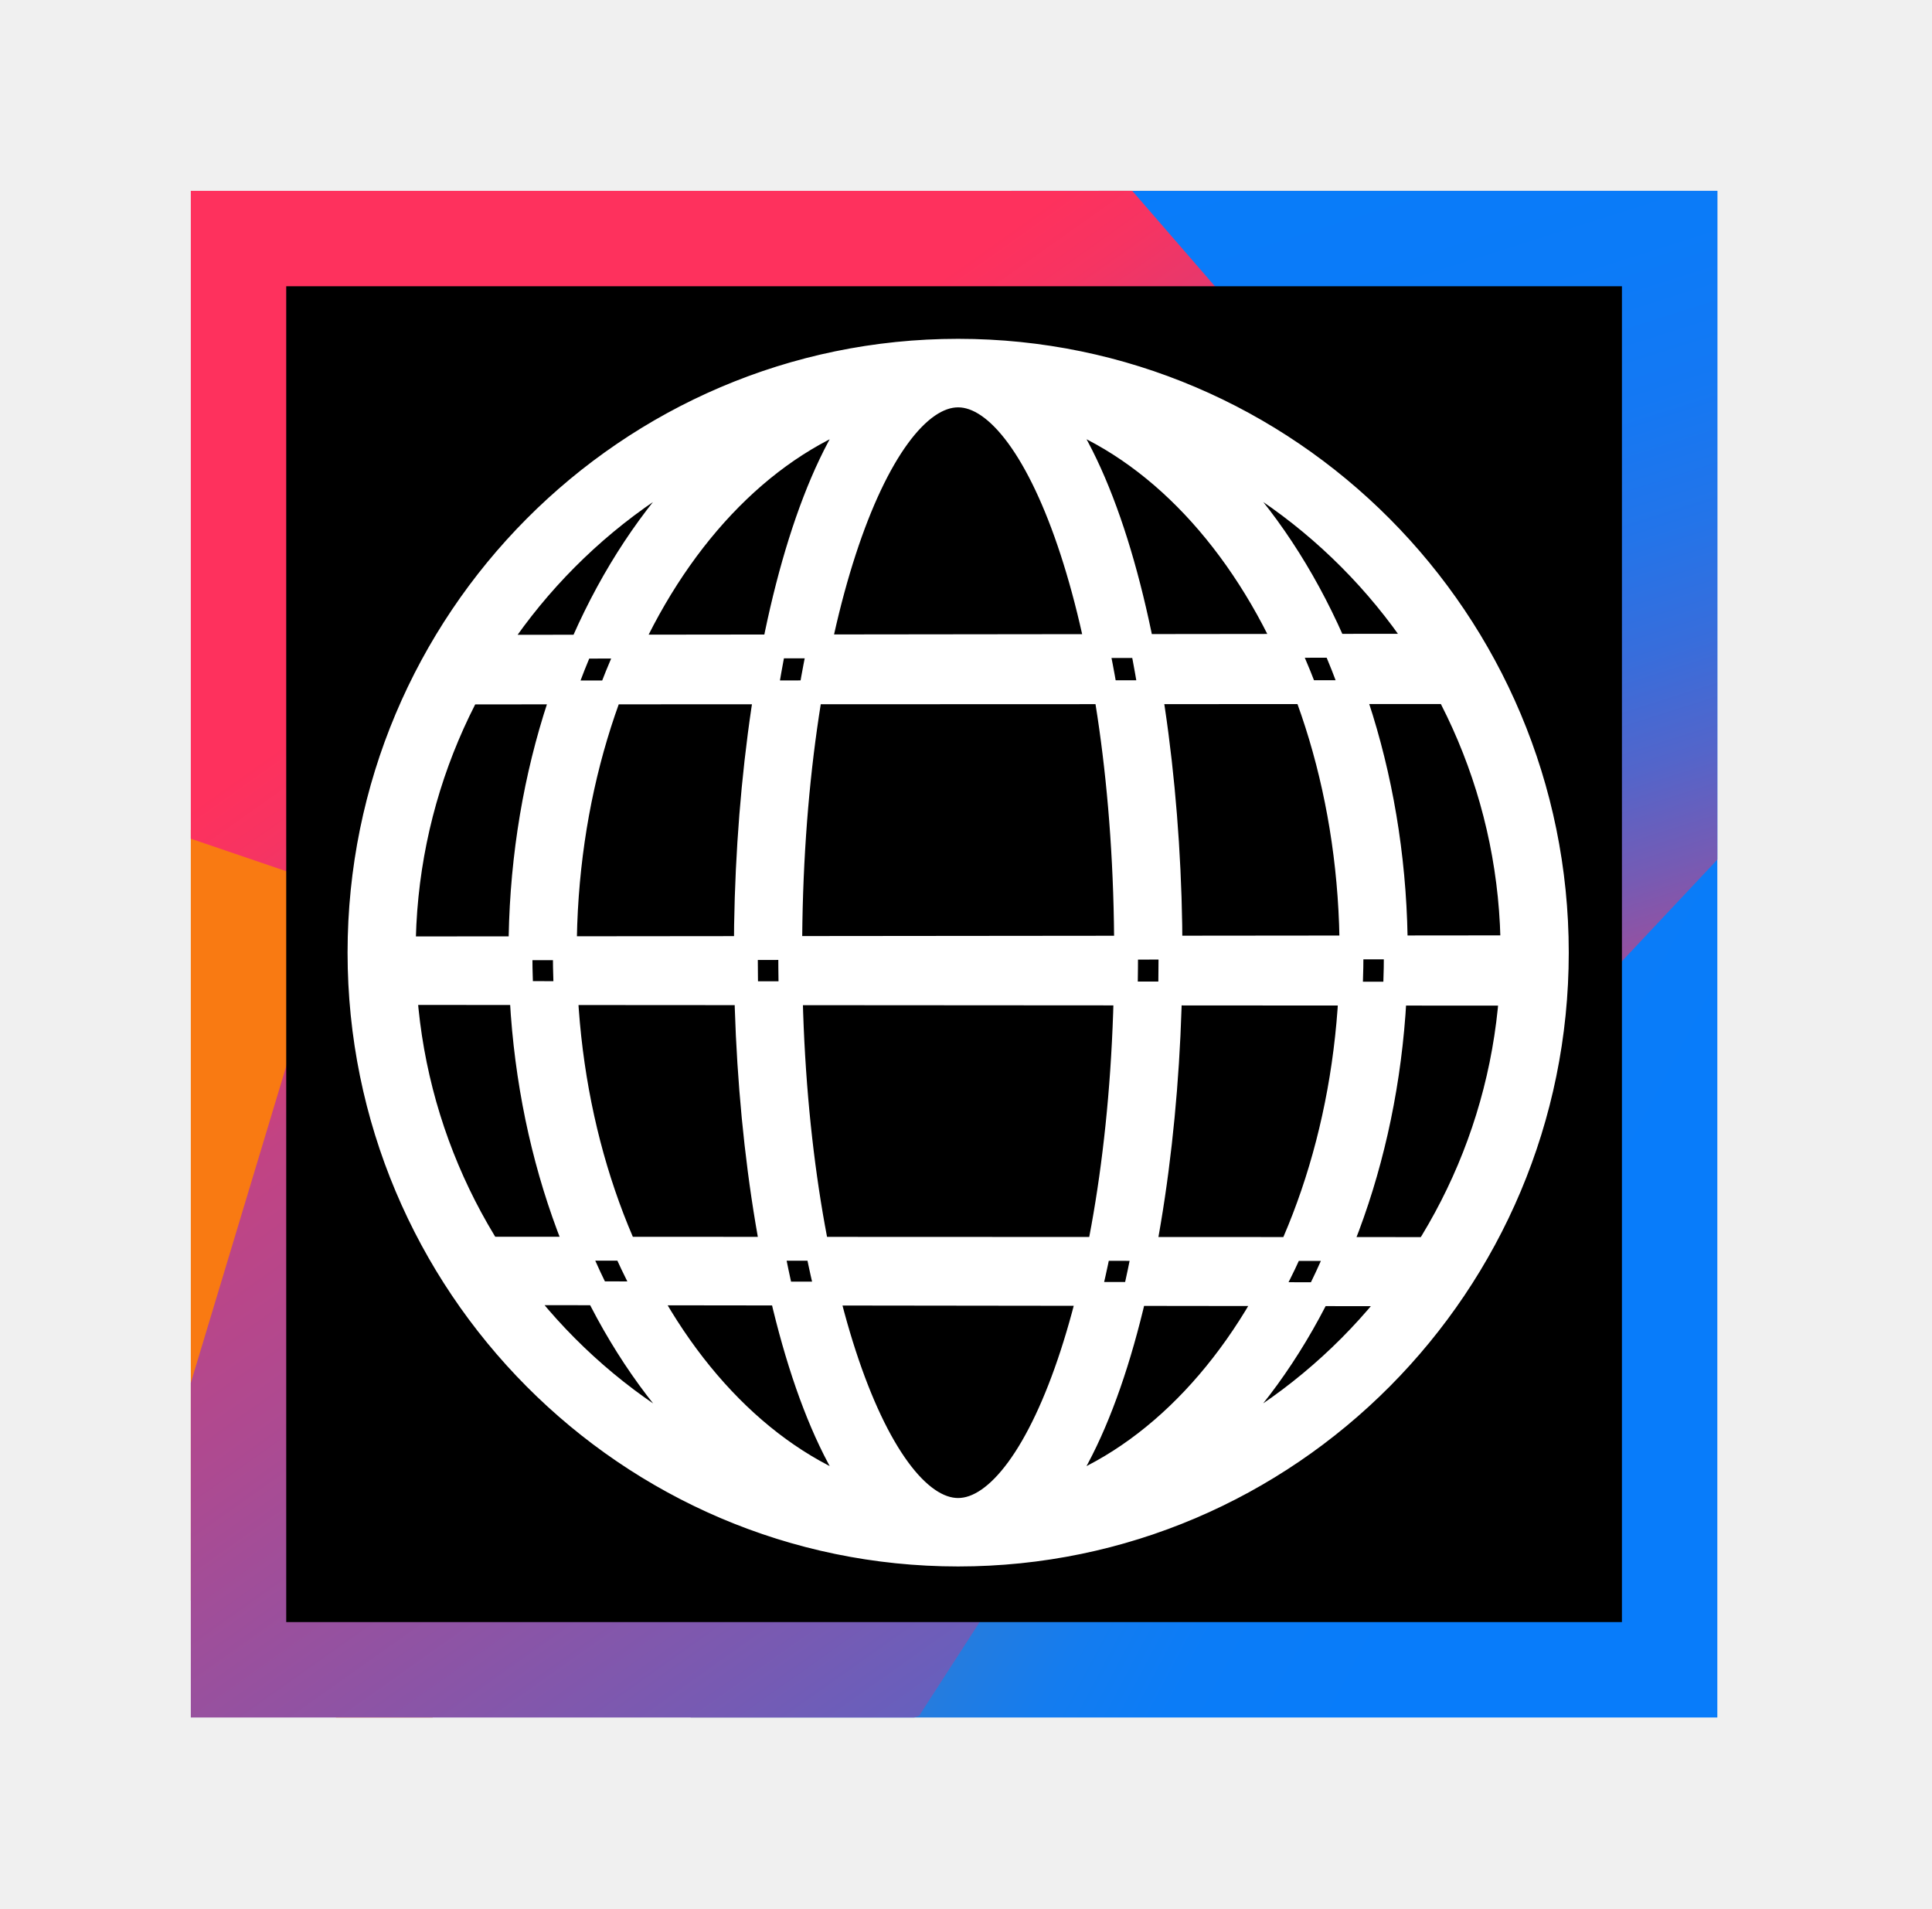
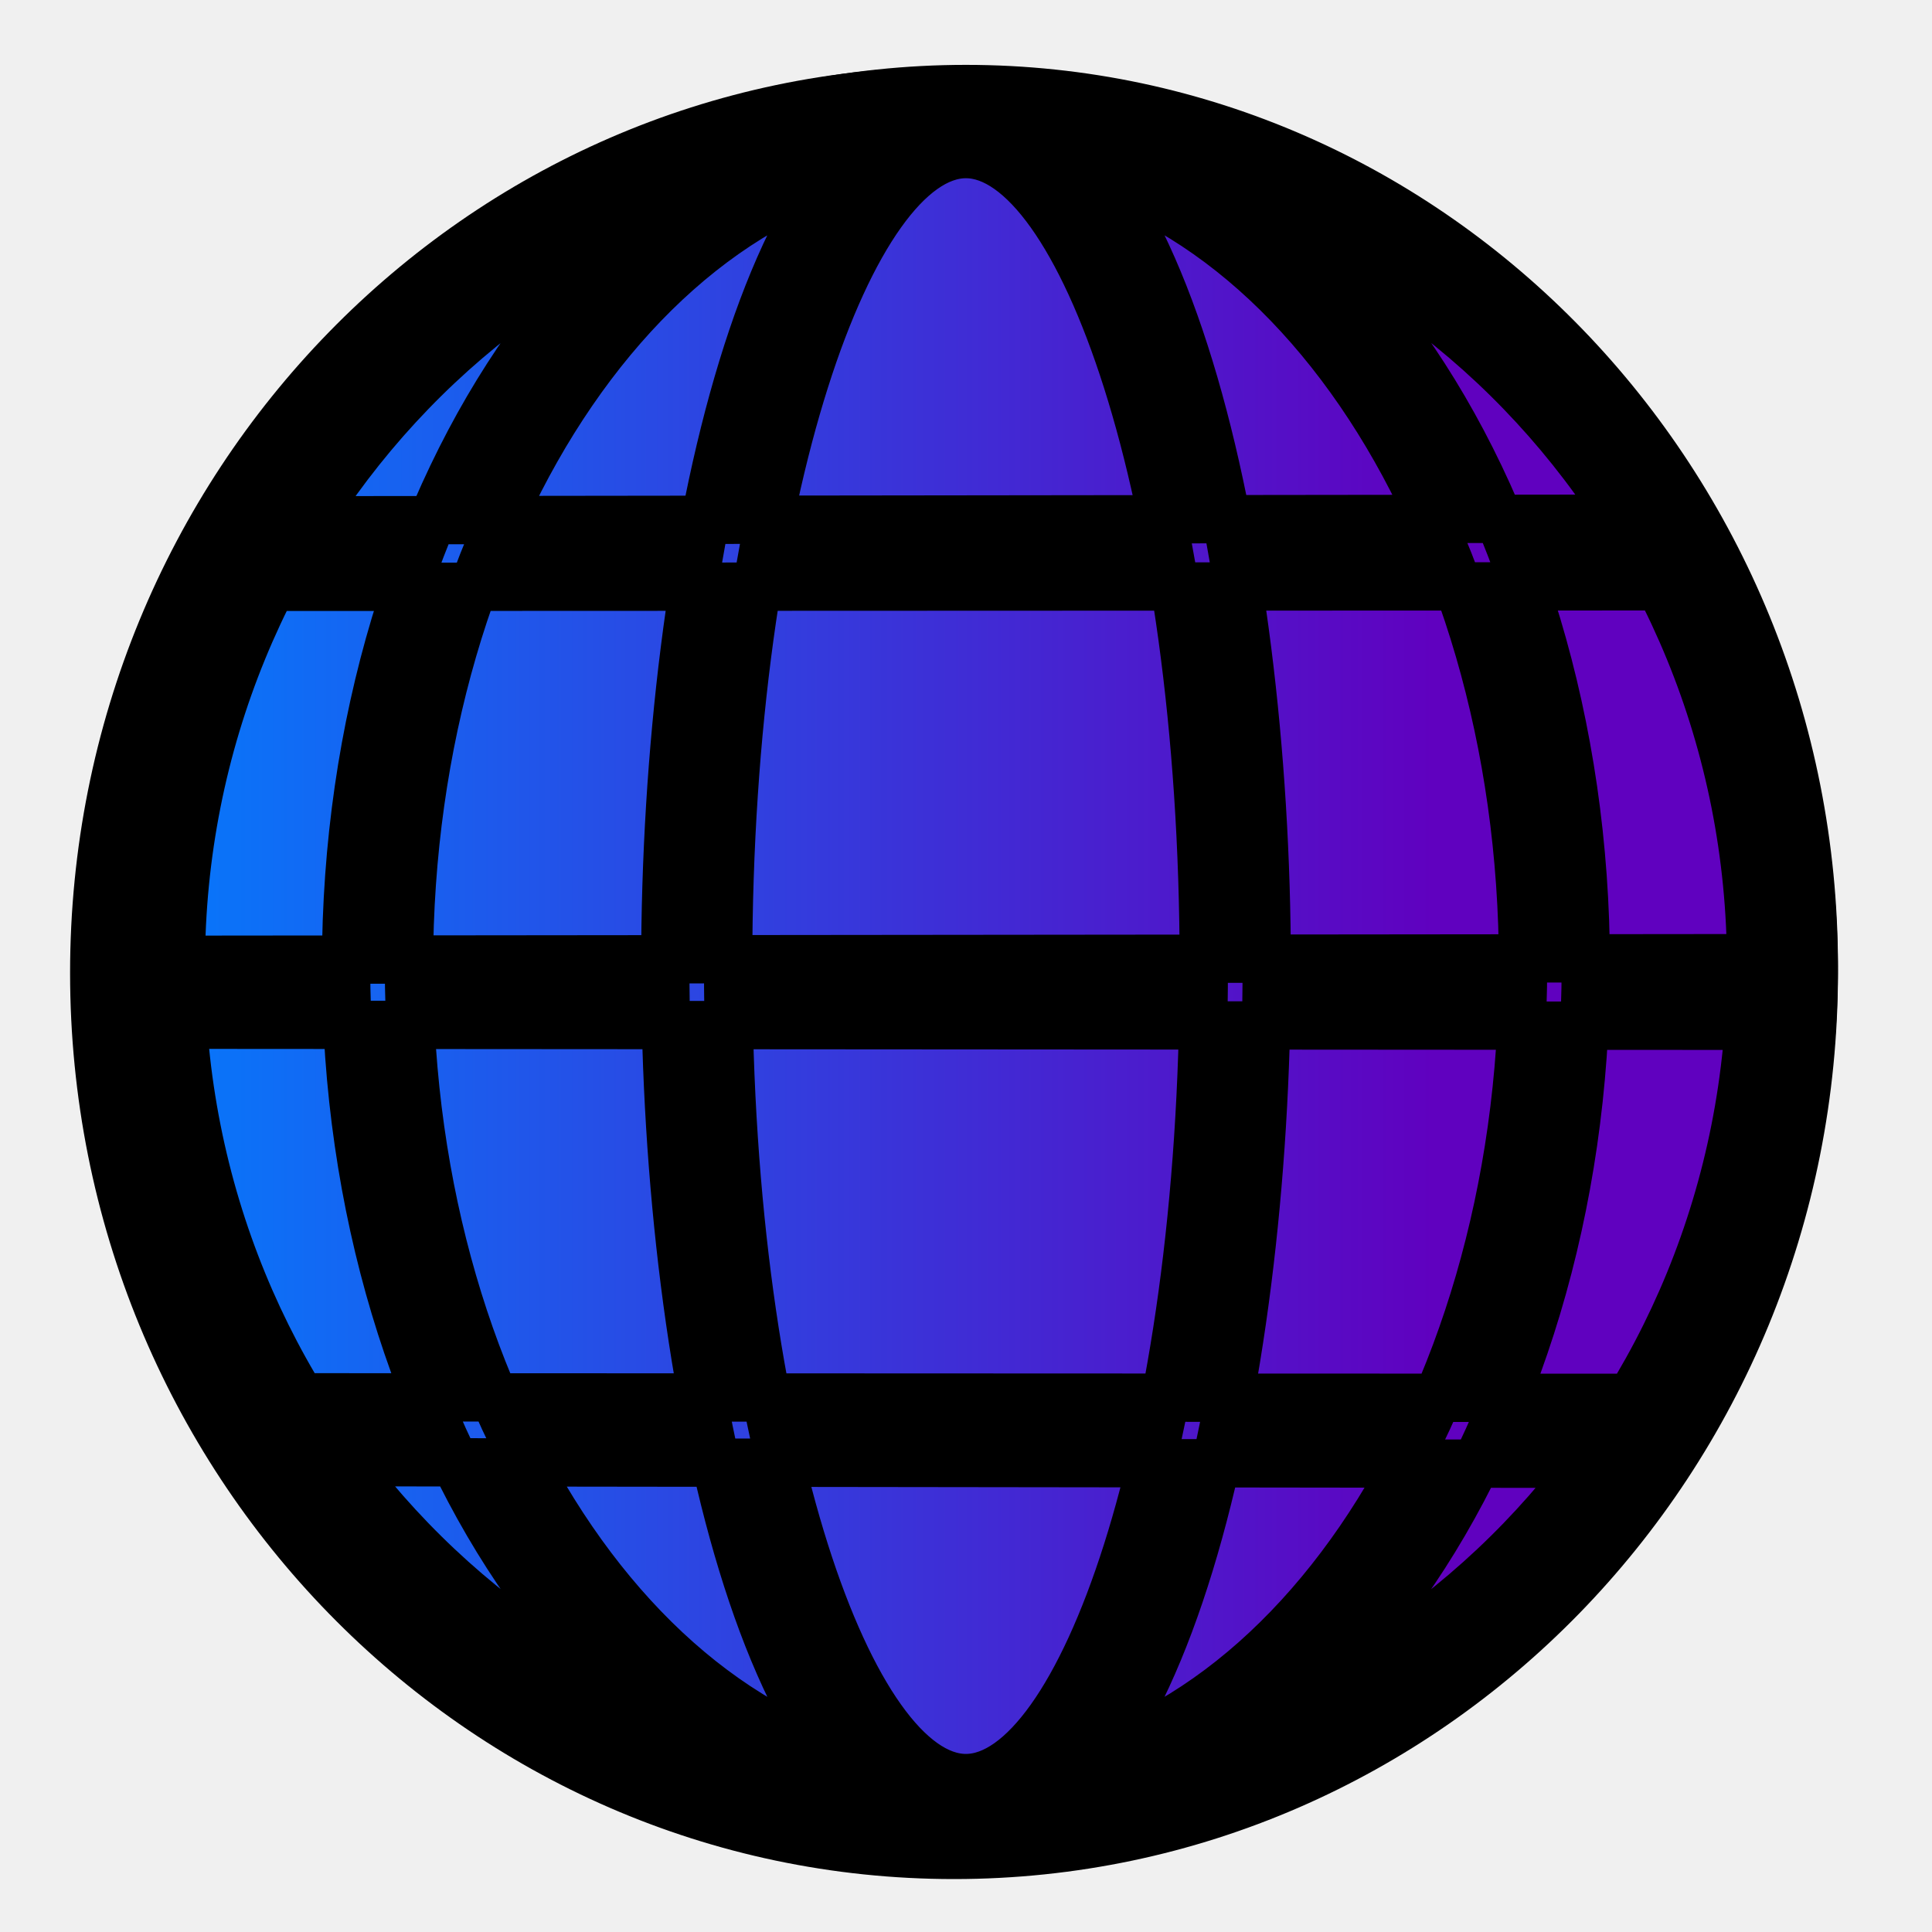
- <svg xmlns="http://www.w3.org/2000/svg" width="81" height="80">
+ <svg xmlns="http://www.w3.org/2000/svg" width="40" height="40">
  <defs>
-     <linearGradient y2="49.963%" y1="49.963%" x2="100.053%" x1="-.031%" id="pluginsdk_80-a">
-       <stop stop-color="#F97A12" offset="0.258" />
-       <stop stop-color="#B07B58" offset="0.459" />
-       <stop stop-color="#577BAE" offset="0.724" />
-       <stop stop-color="#1E7CE5" offset="0.91" />
-       <stop stop-color="#087CFA" offset="1" />
-     </linearGradient>
-     <linearGradient y2="77.605%" y1="34.514%" x2="82.223%" x1="27.55%" id="pluginsdk_80-b">
-       <stop stop-color="#F97A12" offset="0" />
-       <stop stop-color="#CB7A3E" offset="0.072" />
-       <stop stop-color="#9E7B6A" offset="0.154" />
-       <stop stop-color="#757B91" offset="0.242" />
-       <stop stop-color="#537BB1" offset="0.334" />
-       <stop stop-color="#387CCC" offset="0.432" />
-       <stop stop-color="#237CE0" offset="0.538" />
-       <stop stop-color="#147CEF" offset="0.655" />
-       <stop stop-color="#0B7CF7" offset="0.792" />
-       <stop stop-color="#087CFA" offset="1" />
-     </linearGradient>
-     <linearGradient y2="-6.587%" y1="97.699%" x2="40.793%" x1="63.121%" id="pluginsdk_80-c">
-       <stop stop-color="#FE315D" offset="0" />
-       <stop stop-color="#CB417E" offset="0.078" />
-       <stop stop-color="#9E4E9B" offset="0.16" />
-       <stop stop-color="#755BB4" offset="0.247" />
-       <stop stop-color="#5365CA" offset="0.339" />
-       <stop stop-color="#386DDB" offset="0.436" />
-       <stop stop-color="#2374E9" offset="0.541" />
-       <stop stop-color="#1478F3" offset="0.658" />
-       <stop stop-color="#0B7BF8" offset="0.794" />
-       <stop stop-color="#087CFA" offset="1" />
-     </linearGradient>
-     <linearGradient y2="132.621%" y1="24.119%" x2="93.854%" x1="25.331%" id="pluginsdk_80-d">
-       <stop stop-color="#FE315D" offset="0" />
-       <stop stop-color="#F63462" offset="0.04" />
-       <stop stop-color="#DF3A71" offset="0.104" />
-       <stop stop-color="#C24383" offset="0.167" />
-       <stop stop-color="#AD4A91" offset="0.291" />
-       <stop stop-color="#755BB4" offset="0.55" />
-       <stop stop-color="#1D76ED" offset="0.917" />
-       <stop stop-color="#087CFA" offset="1" />
+     <linearGradient y2="0" x2="1" y1="0" x1="0" id="svg_1">
+       <stop offset="0" stop-opacity="0.996" stop-color="#007fff" />
+       <stop offset="0.773" stop-opacity="0.996" stop-color="#5f00bf" />
    </linearGradient>
  </defs>
-   <g>
-     <g id="svg_1" fill-rule="evenodd" fill="none">
-       <g id="svg_2" fill-rule="nonzero">
-         <path id="svg_3" d="m14.088,72l-6.088,-4.9l0,-32.308l30,11.878l-19.86,25.33l-4.053,0z" fill="url(#pluginsdk_80-a)" />
-         <path id="svg_4" d="m28.952,72l31.322,-32.084l-14.603,-31.456l0.387,-0.46l25.942,0l0,64l-43.048,0z" fill="url(#pluginsdk_80-b)" />
-         <path id="svg_5" d="m42.412,8l29.588,0l0,28.037l-14.992,15.963l-15.008,-43.553l0.412,-0.447z" fill="url(#pluginsdk_80-c)" />
-         <path id="svg_6" d="m38.336,72l-30.336,0l0,-14.029l6.234,-20.688l-6.234,-2.123l0,-27.16l39.47,0l18.53,21.384l-27.462,42.541l-0.202,0.074z" fill="url(#pluginsdk_80-d)" />
-       </g>
-       <g id="svg_7" fill-rule="nonzero">
-         <rect id="svg_8" x="12" y="12" fill="#000" height="56" width="56" />
-       </g>
-     </g>
-     <path id="svg_11" d="m106.159,35.315l1.167,0l-0.038,0.056l-1.091,-0.001l-0.038,-0.055l0,0zm0.008,-0.745l1.152,-0.001l0.033,0.057l-1.219,0l0.034,-0.057zm-0.114,0.373l1.378,-0.001l-0.002,0.057l-1.375,-0.001l-0.001,-0.055zm1.379,0.005c0,0.38 -0.309,0.689 -0.69,0.689c-0.38,0 -0.689,-0.309 -0.689,-0.689c0,-0.38 0.309,-0.689 0.689,-0.689c0.38,-0 0.69,0.309 0.69,0.689zm-0.69,-0.745c-0.41,0 -0.745,0.334 -0.745,0.745c0,0.411 0.334,0.745 0.745,0.745c0.411,0 0.745,-0.334 0.745,-0.745c0,-0.411 -0.334,-0.745 -0.745,-0.745zm0.209,0.745c0,0.406 -0.11,0.689 -0.209,0.689c-0.099,0 -0.209,-0.283 -0.209,-0.689c0,-0.406 0.11,-0.689 0.209,-0.689c0.099,-0 0.209,0.283 0.209,0.689zm-0.209,-0.745c-0.171,0 -0.264,0.384 -0.264,0.745c0,0.361 0.093,0.745 0.264,0.745c0.171,0 0.264,-0.384 0.264,-0.745c-0,-0.361 -0.093,-0.745 -0.264,-0.745zm0.489,0.745c0,0.38 -0.22,0.689 -0.489,0.689c-0.27,0 -0.489,-0.309 -0.489,-0.689c0,-0.38 0.219,-0.689 0.489,-0.689c0.27,-0 0.489,0.309 0.489,0.689zm-0.489,-0.745c-0.3,0 -0.544,0.334 -0.544,0.745c0,0.411 0.244,0.745 0.544,0.745c0.3,0 0.544,-0.334 0.544,-0.745c0,-0.411 -0.244,-0.745 -0.544,-0.745z" opacity="undefined" stroke="#000" fill="#fff" />
-     <path stroke="#ffffff" id="svg_13" d="m20.484,52.346l39.346,0.015l-1.277,1.897l-36.778,-0.045l-1.292,-1.867l0,0zm0.27,-25.233l38.821,-0.045l1.127,1.946l-41.089,0.015l1.142,-1.916zm-3.831,12.644l46.453,-0.045l-0.06,1.946l-46.363,-0.03l-0.03,-1.87zm46.491,0.18c0,12.882 -10.428,23.362 -23.247,23.362c-12.814,0 -23.24,-10.482 -23.24,-23.362c0,-12.881 10.428,-23.36 23.24,-23.36c12.819,-0.002 23.247,10.48 23.247,23.36zm-23.245,-25.233c-13.837,0 -25.097,11.318 -25.097,25.231c0,13.914 11.26,25.233 25.097,25.233c13.844,0 25.102,-11.318 25.102,-25.233c0,-13.912 -11.258,-25.231 -25.102,-25.231zm7.043,25.233c0,13.766 -3.71,23.362 -7.043,23.362c-3.329,0 -7.039,-9.596 -7.039,-23.362c0,-13.77 3.708,-23.36 7.039,-23.36c3.331,-0.002 7.043,9.591 7.043,23.36zm-7.043,-25.233c-5.78,0 -8.9,13.001 -8.9,25.231c0,12.234 3.119,25.233 8.9,25.233c5.78,0 8.905,-13.001 8.905,-25.233c-0.002,-12.23 -3.125,-25.231 -8.905,-25.231zm16.494,25.233c0,12.882 -7.402,23.362 -16.494,23.362c-9.09,0 -16.489,-10.482 -16.489,-23.362c0,-12.881 7.398,-23.36 16.489,-23.36c9.092,-0.002 16.494,10.48 16.494,23.36zm-16.494,-25.233c-10.115,0 -18.349,11.318 -18.349,25.231c0,13.914 8.234,25.233 18.349,25.233c10.119,0 18.351,-11.318 18.351,-25.233c0,-13.912 -8.232,-25.231 -18.351,-25.231z" opacity="undefined" fill-opacity="null" stroke-dasharray="null" stroke-width="null" fill="#fff" />
-     <path id="svg_14" d="m114.989,36.765l1.167,0l-0.038,0.056l-1.091,-0.001l-0.038,-0.055l0,0zm0.008,-0.745l1.152,-0.001l0.033,0.057l-1.219,0l0.034,-0.057zm-0.114,0.373l1.378,-0.001l-0.002,0.057l-1.375,-0.001l-0.001,-0.055zm1.379,0.005c0,0.38 -0.309,0.689 -0.69,0.689c-0.38,0 -0.689,-0.309 -0.689,-0.689c0,-0.38 0.309,-0.689 0.689,-0.689c0.38,-0 0.69,0.309 0.69,0.689zm-0.69,-0.745c-0.41,0 -0.745,0.334 -0.745,0.745c0,0.411 0.334,0.745 0.745,0.745c0.411,0 0.745,-0.334 0.745,-0.745c0,-0.411 -0.334,-0.745 -0.745,-0.745zm0.209,0.745c0,0.406 -0.11,0.689 -0.209,0.689c-0.099,0 -0.209,-0.283 -0.209,-0.689c0,-0.406 0.11,-0.689 0.209,-0.689c0.099,-0 0.209,0.283 0.209,0.689zm-0.209,-0.745c-0.171,0 -0.264,0.384 -0.264,0.745c0,0.361 0.093,0.745 0.264,0.745c0.171,0 0.264,-0.384 0.264,-0.745c-0,-0.361 -0.093,-0.745 -0.264,-0.745zm0.489,0.745c0,0.38 -0.22,0.689 -0.489,0.689c-0.27,0 -0.489,-0.309 -0.489,-0.689c0,-0.38 0.219,-0.689 0.489,-0.689c0.27,-0 0.489,0.309 0.489,0.689zm-0.489,-0.745c-0.3,0 -0.544,0.334 -0.544,0.745c0,0.411 0.244,0.745 0.544,0.745c0.3,0 0.544,-0.334 0.544,-0.745c0,-0.411 -0.244,-0.745 -0.544,-0.745z" opacity="undefined" fill-opacity="null" stroke-dasharray="null" stroke-width="null" stroke="#ffffff" fill="#fff" />
+   <g id="Layer_1">
+     <ellipse stroke="#000" ry="18.262" rx="17.801" id="svg_2" cy="20.142" cx="19.752" opacity="undefined" fill="url(#svg_1)" />
+     <path fill="#000000" stroke-width="null" stroke-dasharray="null" stroke-opacity="null" fill-opacity="null" opacity="undefined" d="m6.231,28.93l27.517,0.011l-0.893,1.365l-25.721,-0.033l-0.903,-1.343l0,0zm0.189,-18.158l27.149,-0.033l0.788,1.4l-28.736,0.011l0.798,-1.379zm-2.679,9.099l32.487,-0.033l-0.042,1.4l-32.424,-0.022l-0.021,-1.346zm32.514,0.13c0,9.271 -7.293,16.812 -16.258,16.812c-8.961,0 -16.253,-7.543 -16.253,-16.812c0,-9.269 7.293,-16.811 16.253,-16.811c8.965,-0.001 16.258,7.542 16.258,16.811zm-16.257,-18.158c-9.677,0 -17.551,8.145 -17.551,18.157c0,10.013 7.875,18.158 17.551,18.158c9.682,0 17.555,-8.145 17.555,-18.158c0,-10.012 -7.873,-18.157 -17.555,-18.157zm4.925,18.158c0,9.906 -2.595,16.812 -4.925,16.812c-2.328,0 -4.923,-6.906 -4.923,-16.812c0,-9.909 2.593,-16.811 4.923,-16.811c2.329,-0.001 4.925,6.902 4.925,16.811zm-4.925,-18.158c-4.043,0 -6.224,9.356 -6.224,18.157c0,8.804 2.181,18.158 6.224,18.158c4.043,0 6.228,-9.356 6.228,-18.158c-0.001,-8.801 -2.185,-18.157 -6.228,-18.157zm11.535,18.158c0,9.271 -5.176,16.812 -11.535,16.812c-6.357,0 -11.531,-7.543 -11.531,-16.812c0,-9.269 5.174,-16.811 11.531,-16.811c6.359,-0.001 11.535,7.542 11.535,16.811zm-11.535,-18.158c-7.074,0 -12.833,8.145 -12.833,18.157c0,10.013 5.758,18.158 12.833,18.158c7.077,0 12.834,-8.145 12.834,-18.158c0,-10.012 -5.757,-18.157 -12.834,-18.157z" id="svg_4" stroke="#000" />
  </g>
</svg>
